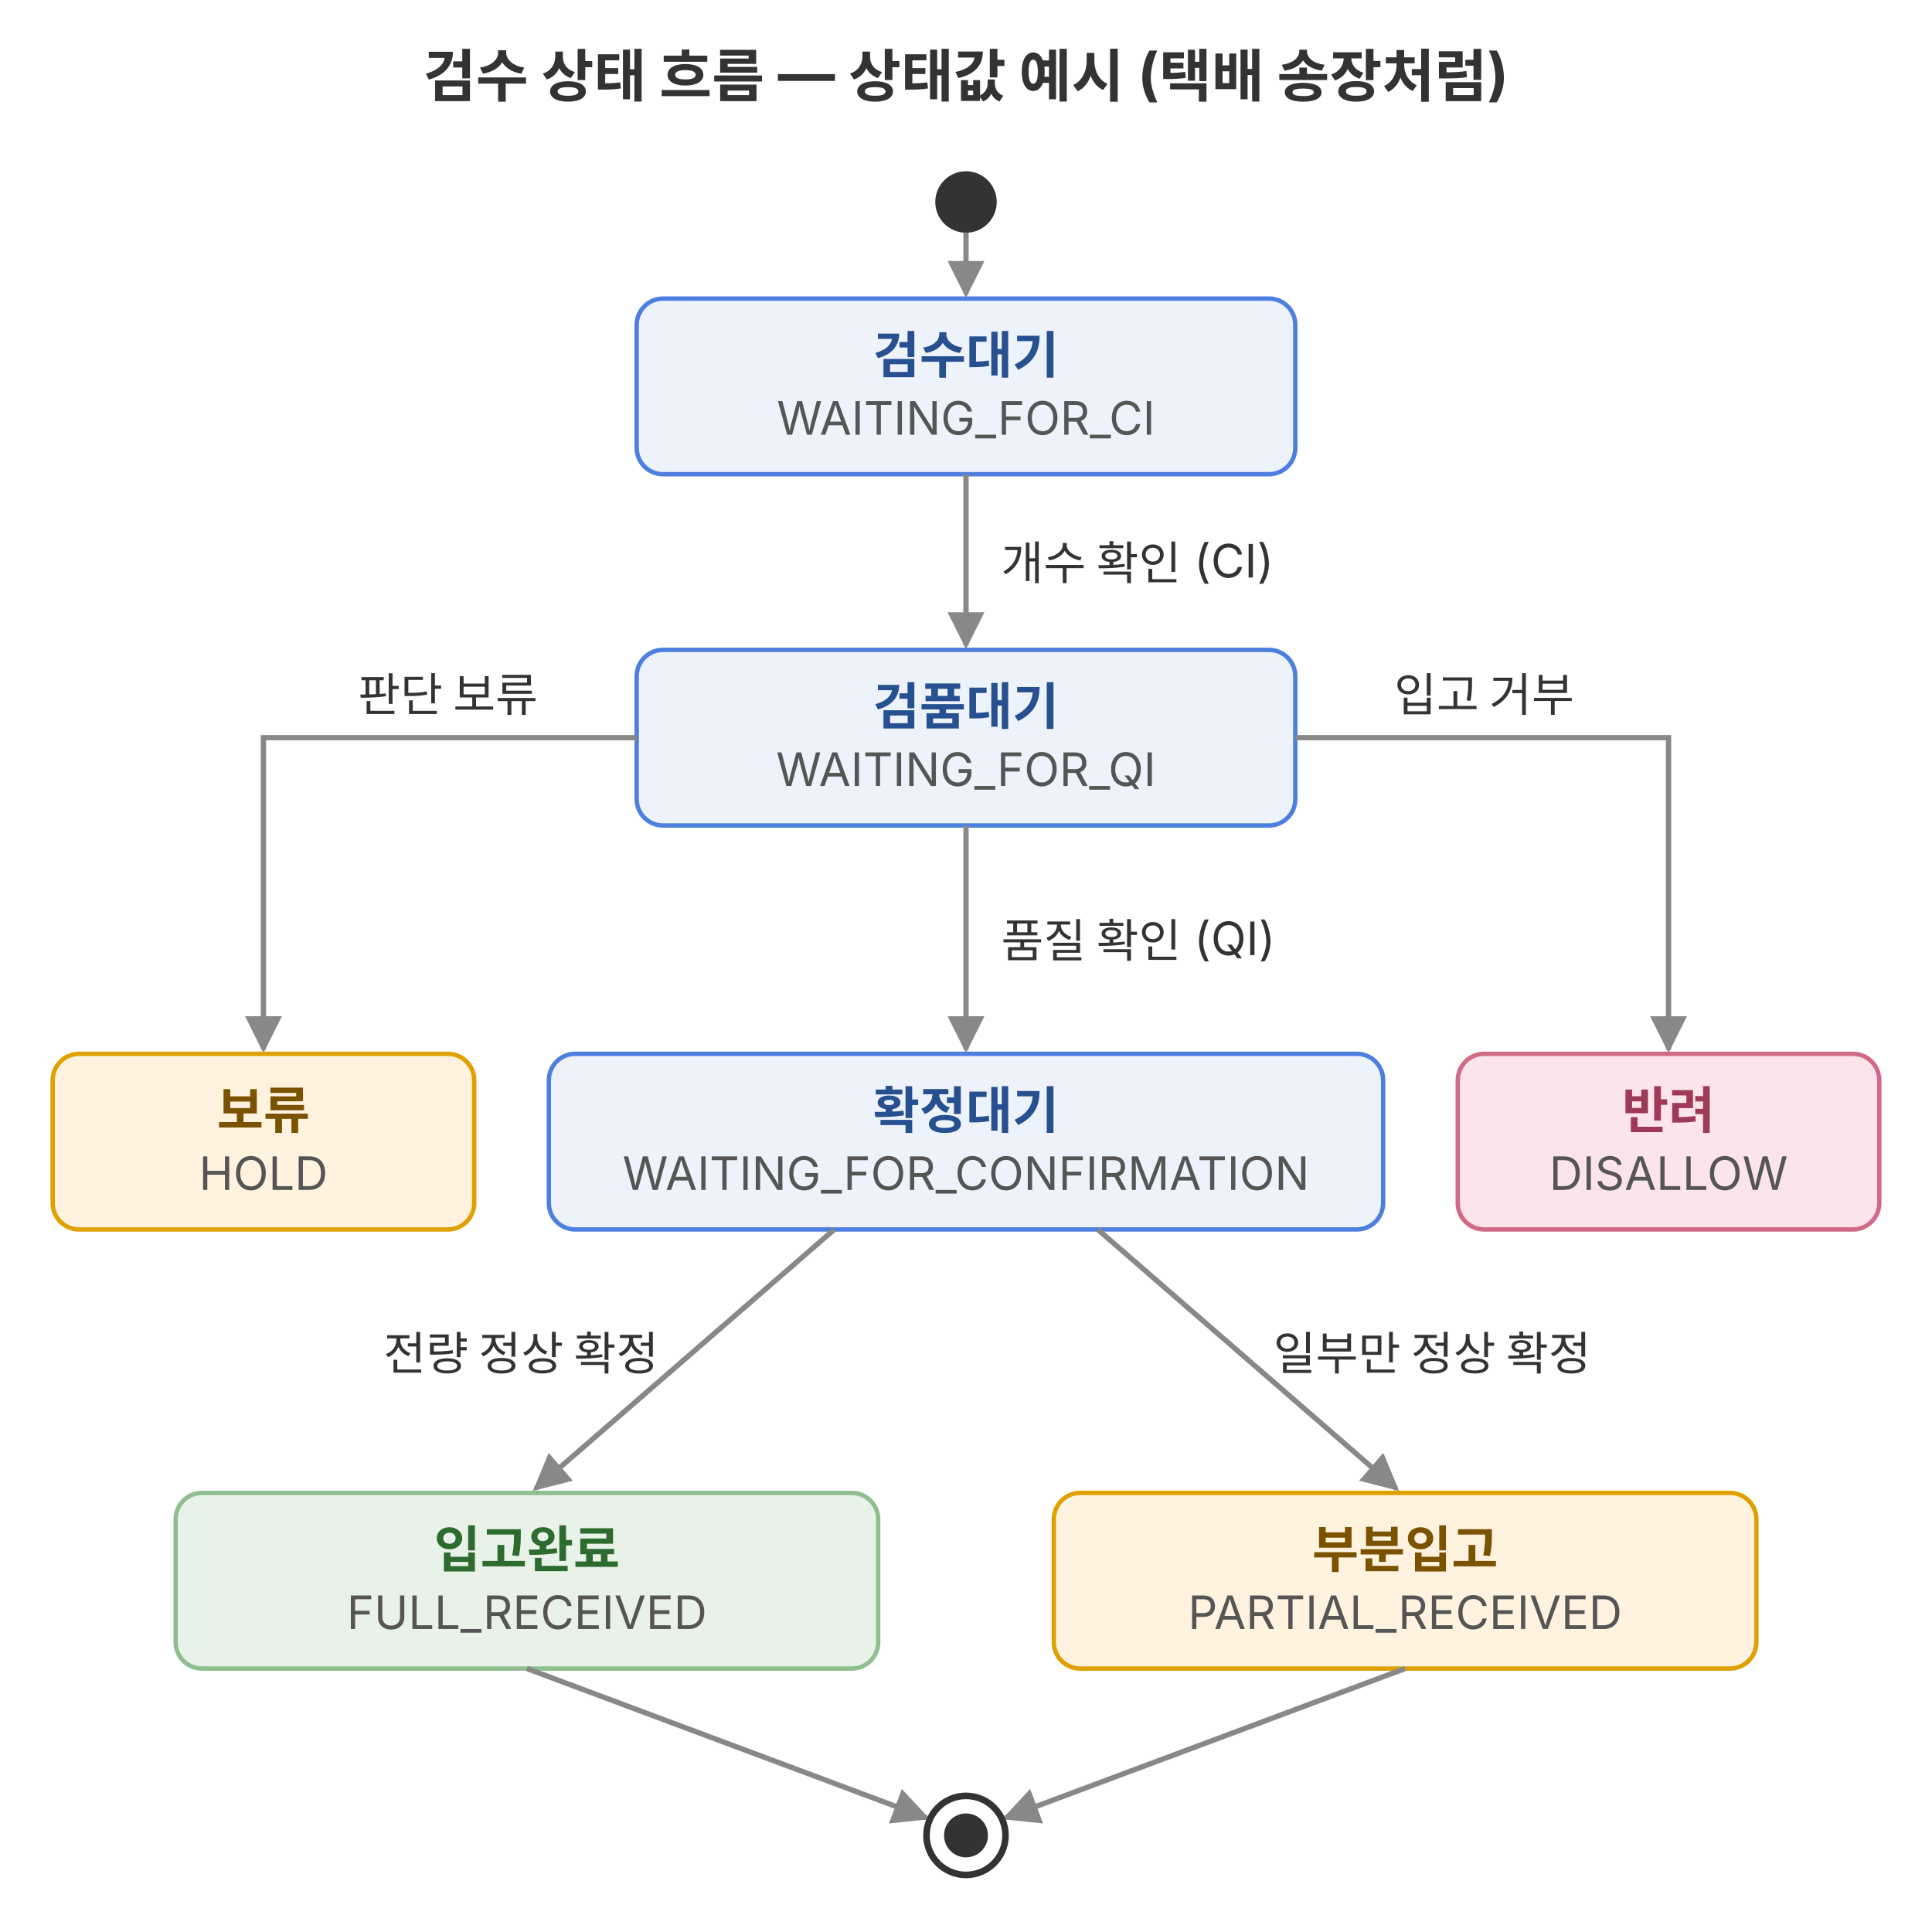
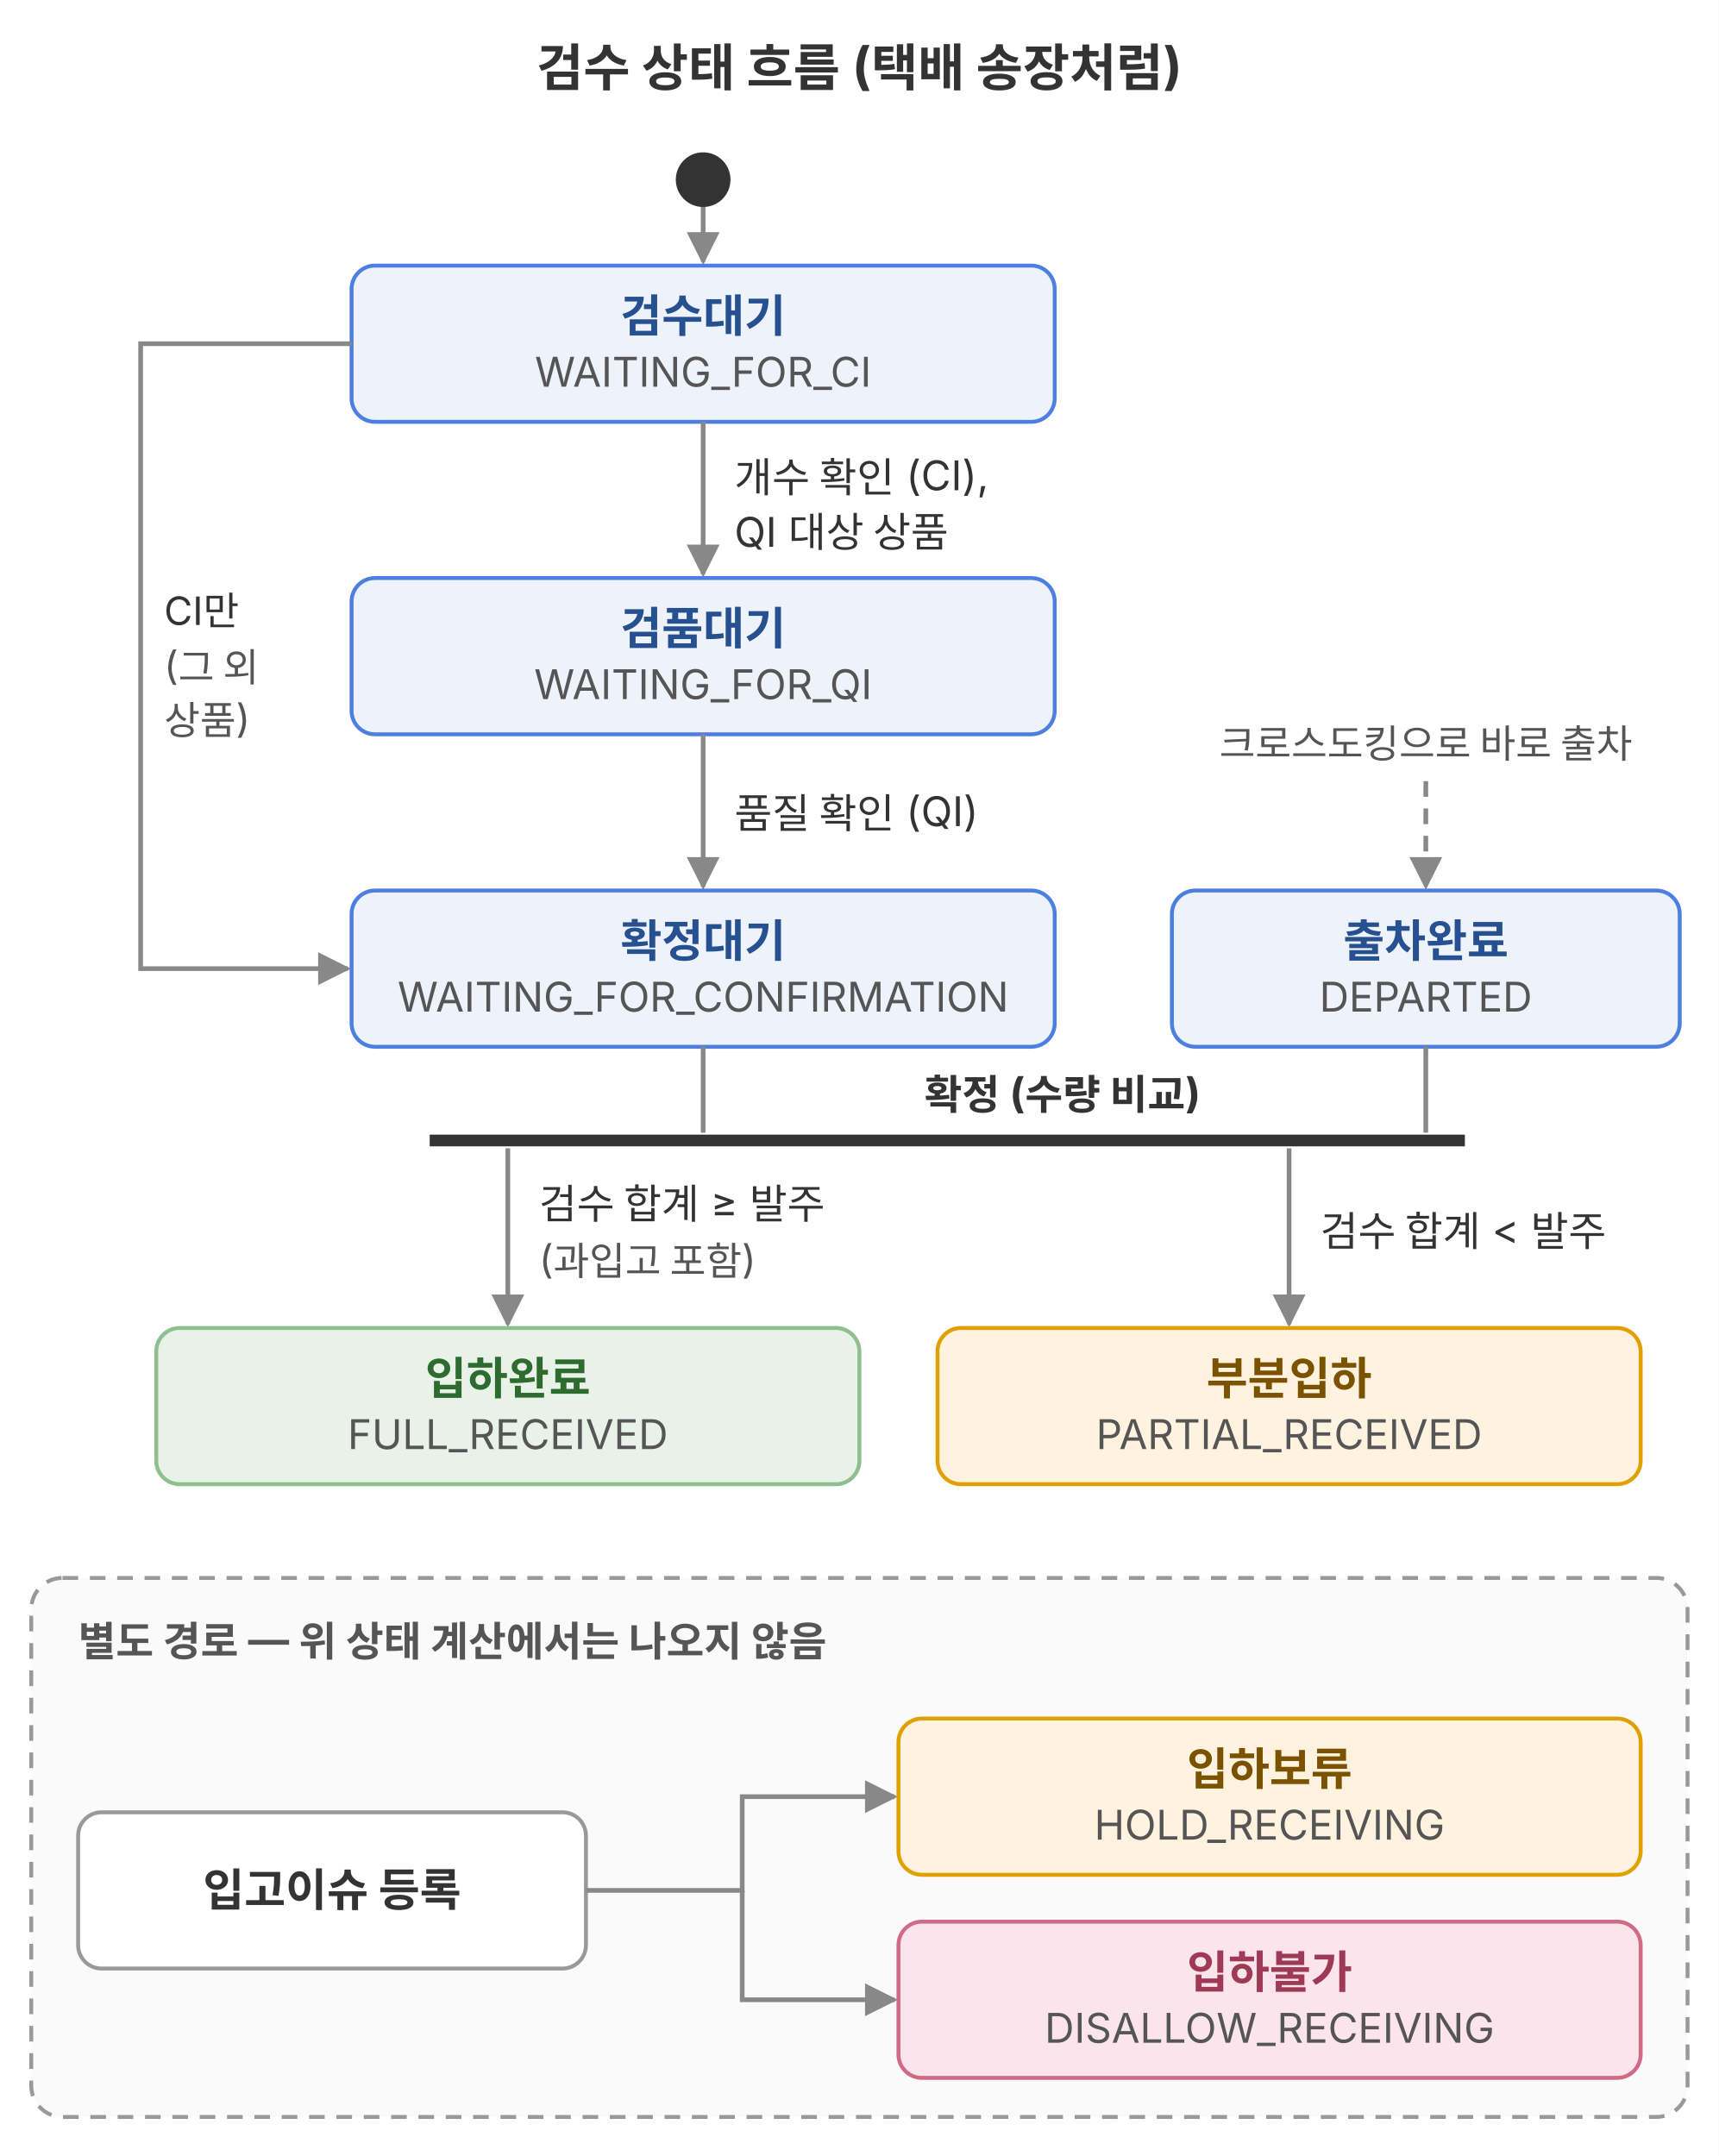
- <svg xmlns="http://www.w3.org/2000/svg" width="440" height="440" viewBox="0 0 440 440" font-family="-apple-system, 'Segoe UI', 'Noto Sans KR', sans-serif">
+ <svg xmlns="http://www.w3.org/2000/svg" width="440" height="552" viewBox="0 0 440 552" font-family="-apple-system, 'Segoe UI', 'Noto Sans KR', sans-serif">
  <defs>
    <marker id="ah" viewBox="0 0 10 10" refX="9" refY="5" markerWidth="7" markerHeight="7" orient="auto-start-reverse">
      <path d="M0,0 L10,5 L0,10 z" fill="#888" />
    </marker>
  </defs>
-   <rect x="0" y="0" width="440" height="440" fill="#FFFFFF" />
-   <text x="220.0" y="22" font-size="13" fill="#333" text-anchor="middle" font-weight="bold">검수 상태 흐름 — 상태값 예시 (택배 송장처럼)</text>
-   <circle cx="220" cy="46" r="7" fill="#333" />
-   <line x1="220" y1="53" x2="220" y2="67" stroke="#888" stroke-width="1.2" marker-end="url(#ah)" />
-   <rect x="145" y="68" width="150" height="40" rx="6" fill="#EEF3FB" stroke="#4C7FE0" />
-   <text x="220.0" y="85.0" font-size="11.5" fill="#26508F" text-anchor="middle" font-weight="bold">검수대기</text>
-   <text x="220.0" y="99.0" font-size="10.5" fill="#555" text-anchor="middle">WAITING_FOR_CI</text>
-   <line x1="220" y1="108" x2="220" y2="147" stroke="#888" stroke-width="1.2" marker-end="url(#ah)" />
-   <text x="228" y="132" font-size="10.5" fill="#333" text-anchor="start">개수 확인 (CI)</text>
-   <rect x="145" y="148" width="150" height="40" rx="6" fill="#EEF3FB" stroke="#4C7FE0" />
-   <text x="220.0" y="165.0" font-size="11.5" fill="#26508F" text-anchor="middle" font-weight="bold">검품대기</text>
-   <text x="220.0" y="179.0" font-size="10.5" fill="#555" text-anchor="middle">WAITING_FOR_QI</text>
-   <polyline points="145,168 60,168 60,239" fill="none" stroke="#888" stroke-width="1.2" marker-end="url(#ah)" />
-   <text x="102" y="162" font-size="10.5" fill="#333" text-anchor="middle">판단 보류</text>
-   <polyline points="295,168 380,168 380,239" fill="none" stroke="#888" stroke-width="1.2" marker-end="url(#ah)" />
-   <text x="338" y="162" font-size="10.5" fill="#333" text-anchor="middle">입고 거부</text>
-   <line x1="220" y1="188" x2="220" y2="239" stroke="#888" stroke-width="1.2" marker-end="url(#ah)" />
-   <text x="228" y="218" font-size="10.5" fill="#333" text-anchor="start">품질 확인 (QI)</text>
-   <rect x="12" y="240" width="96" height="40" rx="6" fill="#FFF3E0" stroke="#E0A000" />
-   <text x="60.0" y="257.0" font-size="11.5" fill="#7A5200" text-anchor="middle" font-weight="bold">보류</text>
-   <text x="60.0" y="271.0" font-size="10.5" fill="#555" text-anchor="middle">HOLD</text>
-   <rect x="125" y="240" width="190" height="40" rx="6" fill="#EEF3FB" stroke="#4C7FE0" />
-   <text x="220.0" y="257.0" font-size="11.5" fill="#26508F" text-anchor="middle" font-weight="bold">확정대기</text>
-   <text x="220.0" y="271.0" font-size="10.5" fill="#555" text-anchor="middle">WAITING_FOR_CONFIRMATION</text>
-   <rect x="332" y="240" width="96" height="40" rx="6" fill="#FCE4EC" stroke="#D06A86" />
-   <text x="380.0" y="257.0" font-size="11.5" fill="#9E3A57" text-anchor="middle" font-weight="bold">반려</text>
-   <text x="380.0" y="271.0" font-size="10.5" fill="#555" text-anchor="middle">DISALLOW</text>
-   <line x1="190" y1="280" x2="122" y2="339" stroke="#888" stroke-width="1.2" marker-end="url(#ah)" />
-   <text x="150" y="312" font-size="10.5" fill="#333" text-anchor="end">전량 정상 확정</text>
-   <line x1="250" y1="280" x2="318" y2="339" stroke="#888" stroke-width="1.2" marker-end="url(#ah)" />
-   <text x="290" y="312" font-size="10.5" fill="#333" text-anchor="start">일부만 정상 확정</text>
-   <rect x="40" y="340" width="160" height="40" rx="6" fill="#E9F2E9" stroke="#8FBF8F" />
-   <text x="120.0" y="357.0" font-size="11.5" fill="#2E6B2E" text-anchor="middle" font-weight="bold">입고완료</text>
-   <text x="120.0" y="371.0" font-size="10.5" fill="#555" text-anchor="middle">FULL_RECEIVED</text>
-   <rect x="240" y="340" width="160" height="40" rx="6" fill="#FFF3E0" stroke="#E0A000" />
-   <text x="320.0" y="357.0" font-size="11.5" fill="#7A5200" text-anchor="middle" font-weight="bold">부분입고</text>
-   <text x="320.0" y="371.0" font-size="10.5" fill="#555" text-anchor="middle">PARTIAL_RECEIVED</text>
-   <line x1="120" y1="380" x2="211" y2="414" stroke="#888" stroke-width="1.2" marker-end="url(#ah)" />
-   <line x1="320" y1="380" x2="229" y2="414" stroke="#888" stroke-width="1.2" marker-end="url(#ah)" />
-   <circle cx="220" cy="418" r="9" fill="#FFFFFF" stroke="#333" stroke-width="1.5" />
-   <circle cx="220" cy="418" r="5" fill="#333" />
+   <rect x="0" y="0" width="440" height="552" fill="#FFFFFF" />
+   <text x="220.0" y="22" font-size="13" fill="#333" text-anchor="middle" font-weight="bold">검수 상태 흐름 (택배 송장처럼)</text>
+   <circle cx="180" cy="46" r="7" fill="#333" />
+   <line x1="180" y1="53" x2="180" y2="67" stroke="#888" stroke-width="1.2" marker-end="url(#ah)" />
+   <rect x="90" y="68" width="180" height="40" rx="6" fill="#EEF3FB" stroke="#4C7FE0" />
+   <text x="180.0" y="85.0" font-size="11.5" fill="#26508F" text-anchor="middle" font-weight="bold">검수대기</text>
+   <text x="180.0" y="99.0" font-size="10.5" fill="#555" text-anchor="middle">WAITING_FOR_CI</text>
+   <line x1="180" y1="108" x2="180" y2="147" stroke="#888" stroke-width="1.2" marker-end="url(#ah)" />
+   <text x="188" y="126" font-size="10.5" fill="#333" text-anchor="start">개수 확인 (CI),</text>
+   <text x="188" y="140" font-size="10.5" fill="#333" text-anchor="start">QI 대상 상품</text>
+   <polyline points="90,88 36,88 36,248 89,248" fill="none" stroke="#888" stroke-width="1.2" marker-end="url(#ah)" />
+   <text x="42" y="160" font-size="10" fill="#333" text-anchor="start">CI만</text>
+   <text x="42" y="174" font-size="10" fill="#555" text-anchor="start">(그 외</text>
+   <text x="42" y="188" font-size="10" fill="#555" text-anchor="start">상품)</text>
+   <rect x="90" y="148" width="180" height="40" rx="6" fill="#EEF3FB" stroke="#4C7FE0" />
+   <text x="180.0" y="165.0" font-size="11.5" fill="#26508F" text-anchor="middle" font-weight="bold">검품대기</text>
+   <text x="180.0" y="179.0" font-size="10.5" fill="#555" text-anchor="middle">WAITING_FOR_QI</text>
+   <line x1="180" y1="188" x2="180" y2="227" stroke="#888" stroke-width="1.2" marker-end="url(#ah)" />
+   <text x="188" y="212" font-size="10.5" fill="#333" text-anchor="start">품질 확인 (QI)</text>
+   <rect x="90" y="228" width="180" height="40" rx="6" fill="#EEF3FB" stroke="#4C7FE0" />
+   <text x="180.0" y="245.0" font-size="11.5" fill="#26508F" text-anchor="middle" font-weight="bold">확정대기</text>
+   <text x="180.0" y="259.0" font-size="10.5" fill="#555" text-anchor="middle">WAITING_FOR_CONFIRMATION</text>
+   <text x="365" y="194" font-size="10" fill="#555" text-anchor="middle">크로스도킹으로 바로 출차</text>
+   <line x1="365" y1="200" x2="365" y2="227" stroke="#888" stroke-width="1.2" stroke-dasharray="4 3" marker-end="url(#ah)" />
+   <rect x="300" y="228" width="130" height="40" rx="6" fill="#EEF3FB" stroke="#4C7FE0" />
+   <text x="365.0" y="245.0" font-size="11.5" fill="#26508F" text-anchor="middle" font-weight="bold">출차완료</text>
+   <text x="365.0" y="259.0" font-size="10.5" fill="#555" text-anchor="middle">DEPARTED</text>
+   <line x1="180" y1="268" x2="180" y2="290" stroke="#888" stroke-width="1.2" />
+   <line x1="365" y1="268" x2="365" y2="290" stroke="#888" stroke-width="1.2" />
+   <line x1="110" y1="292" x2="375" y2="292" stroke="#333" stroke-width="3" />
+   <text x="272" y="284" font-size="10.5" fill="#333" text-anchor="middle" font-weight="bold">확정 (수량 비교)</text>
+   <line x1="130" y1="294" x2="130" y2="339" stroke="#888" stroke-width="1.2" marker-end="url(#ah)" />
+   <text x="138" y="312" font-size="10.5" fill="#333" text-anchor="start">검수 합계 ≥ 발주</text>
+   <text x="138" y="326" font-size="10" fill="#555" text-anchor="start">(과입고 포함)</text>
+   <line x1="330" y1="294" x2="330" y2="339" stroke="#888" stroke-width="1.2" marker-end="url(#ah)" />
+   <text x="338" y="319" font-size="10.5" fill="#333" text-anchor="start">검수 합계 &lt; 발주</text>
+   <rect x="40" y="340" width="180" height="40" rx="6" fill="#E9F2E9" stroke="#8FBF8F" />
+   <text x="130.0" y="357.0" font-size="11.5" fill="#2E6B2E" text-anchor="middle" font-weight="bold">입하완료</text>
+   <text x="130.0" y="371.0" font-size="10.5" fill="#555" text-anchor="middle">FULL_RECEIVED</text>
+   <rect x="240" y="340" width="180" height="40" rx="6" fill="#FFF3E0" stroke="#E0A000" />
+   <text x="330.0" y="357.0" font-size="11.5" fill="#7A5200" text-anchor="middle" font-weight="bold">부분입하</text>
+   <text x="330.0" y="371.0" font-size="10.5" fill="#555" text-anchor="middle">PARTIAL_RECEIVED</text>
+   <rect x="8" y="404" width="424" height="138" rx="8" fill="#FAFAFA" stroke="#999999" stroke-dasharray="4 3" />
+   <text x="20" y="424" font-size="10.5" fill="#555" text-anchor="start" font-weight="bold">별도 경로 — 위 상태 계산에서는 나오지 않음</text>
+   <rect x="20" y="464" width="130" height="40" rx="6" fill="#FFFFFF" stroke="#999999" />
+   <text x="85.0" y="488.0" font-size="11.5" fill="#333" text-anchor="middle" font-weight="bold">입고이슈 등록</text>
+   <polyline points="150,484 190,484 190,460 229,460" fill="none" stroke="#888" stroke-width="1.2" marker-end="url(#ah)" />
+   <polyline points="190,484 190,512 229,512" fill="none" stroke="#888" stroke-width="1.2" marker-end="url(#ah)" />
+   <rect x="230" y="440" width="190" height="40" rx="6" fill="#FFF3E0" stroke="#E0A000" />
+   <text x="325.0" y="457.0" font-size="11.5" fill="#7A5200" text-anchor="middle" font-weight="bold">입하보류</text>
+   <text x="325.0" y="471.0" font-size="10.5" fill="#555" text-anchor="middle">HOLD_RECEIVING</text>
+   <rect x="230" y="492" width="190" height="40" rx="6" fill="#FCE4EC" stroke="#D06A86" />
+   <text x="325.0" y="509.0" font-size="11.5" fill="#9E3A57" text-anchor="middle" font-weight="bold">입하불가</text>
+   <text x="325.0" y="523.0" font-size="10.5" fill="#555" text-anchor="middle">DISALLOW_RECEIVING</text>
</svg>
